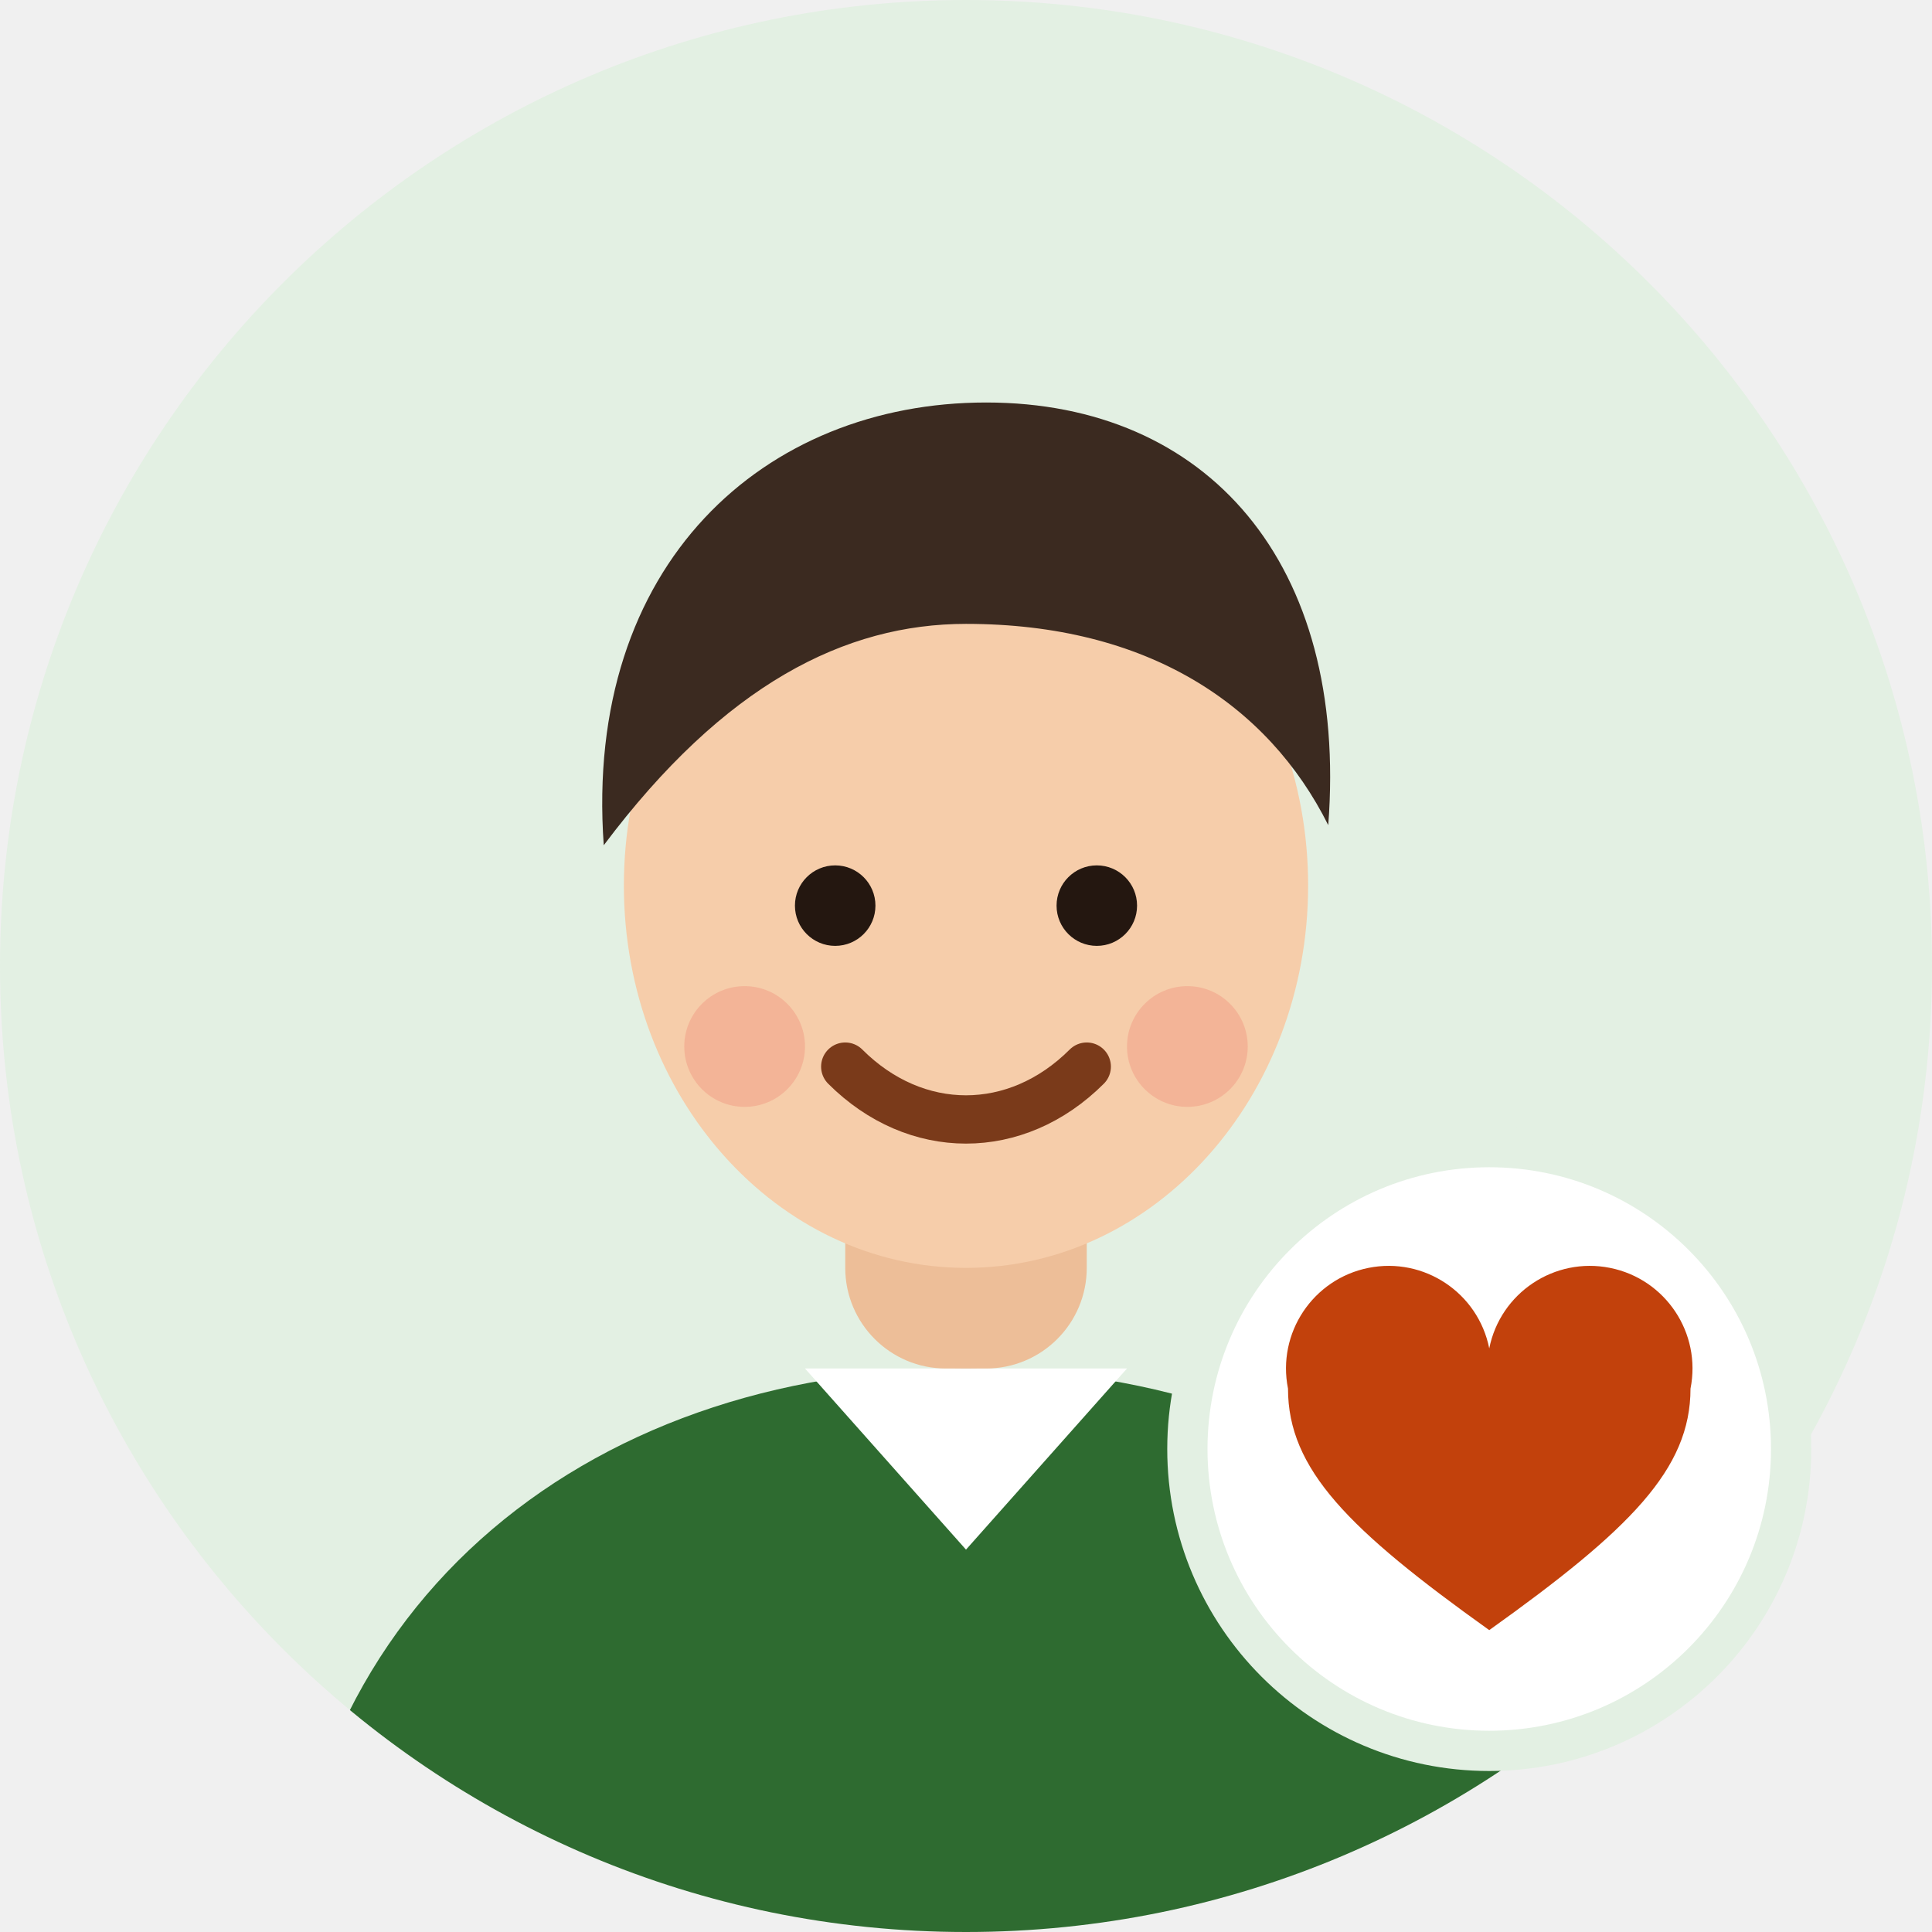
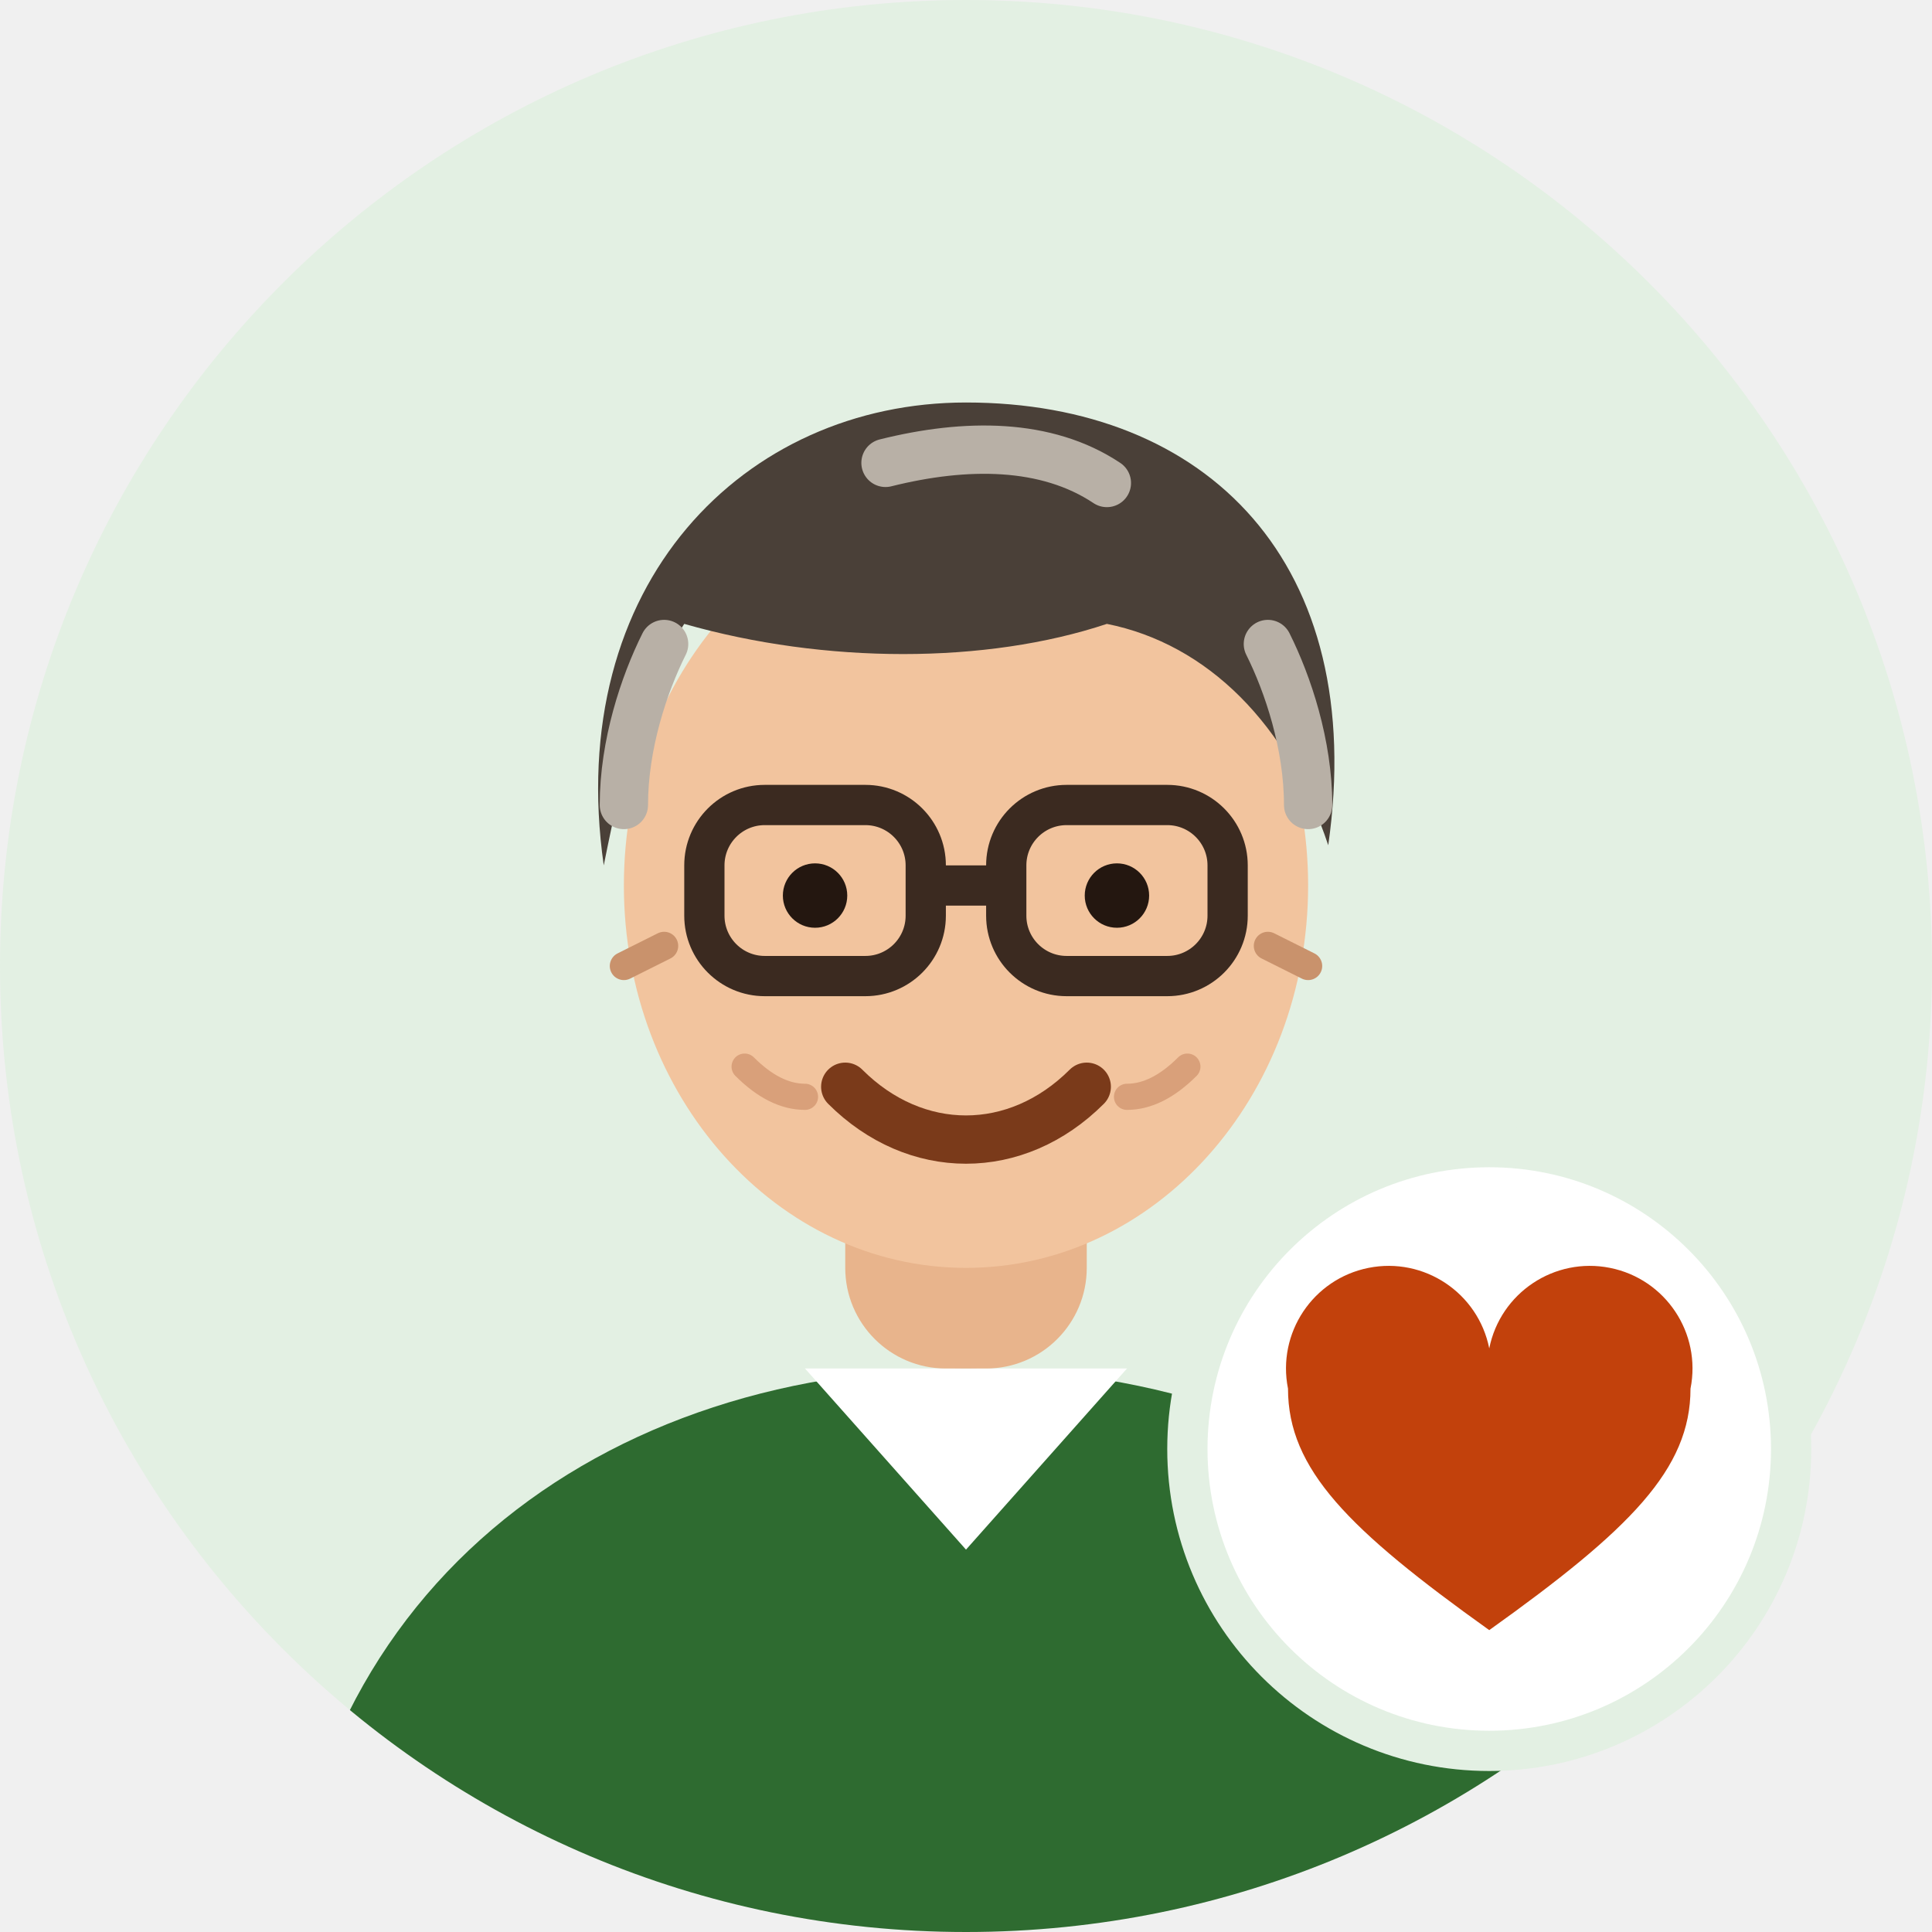
<svg xmlns="http://www.w3.org/2000/svg" viewBox="0 0 96 96" role="img" aria-label="보호자">
  <circle cx="48" cy="48" r="48" fill="#E3F0E3" />
  <clipPath id="c">
    <circle cx="48" cy="48" r="48" />
  </clipPath>
  <g clip-path="url(#c)">
    <path d="M14 100c0-20 15-32 34-32s34 12 34 32z" fill="#2E6B30" />
    <path d="M40 68l8 9 8-9" fill="#FFFFFF" />
-     <rect x="42" y="56" width="12" height="12" rx="5" fill="#EDBE98" />
-     <ellipse cx="48" cy="44" rx="17" ry="19" fill="#F6CDAA" />
-     <path d="M30 42c-1-14 8-22 19-22 11 0 18 8 17 21-3-6-9-10-18-10-6 0-12 3-18 11z" fill="#3B2A20" />
-     <circle cx="41.5" cy="45" r="2" fill="#241710" />
-     <circle cx="54.5" cy="45" r="2" fill="#241710" />
-     <circle cx="37" cy="52" r="3" fill="#F2A48A" opacity=".6" />
-     <circle cx="59" cy="52" r="3" fill="#F2A48A" opacity=".6" />
-     <path d="M42 53c3.5 3.5 8.5 3.5 12 0" fill="none" stroke="#7A3A1A" stroke-width="2.4" stroke-linecap="round" />
+     <rect x="42" y="56" width="12" height="12" rx="5" fill="#E8B48C" />
+     <ellipse cx="48" cy="44" rx="17" ry="19" fill="#F2C49E" />
+     <path d="M30 43c-2-14 7-23 18-23 12 0 20 8 18 22-2-6-6-10-11-11-6 2-14 2-21 0-2 3-3 7-4 12z" fill="#4A4038" />
+     <path d="M31 40c0-3 1-6 2-8M65 40c0-3-1-6-2-8M44 23c4-1 8-1 11 1" fill="none" stroke="#B8B0A6" stroke-width="2.4" stroke-linecap="round" />
+     <g fill="none" stroke="#3B2A20" stroke-width="2">
+       <rect x="35" y="40" width="11" height="8.5" rx="3" />
+       <rect x="50" y="40" width="11" height="8.5" rx="3" />
+       <path d="M46 44h4" />
+     </g>
+     <circle cx="40.5" cy="44.5" r="1.6" fill="#241710" />
+     <circle cx="55.5" cy="44.5" r="1.6" fill="#241710" />
+     <path d="M33 47l-2 1M63 47l2 1" stroke="#C9926C" stroke-width="1.4" stroke-linecap="round" />
+     <path d="M37 53c1 1 2 1.5 3 1.5M59 53c-1 1-2 1.5-3 1.5" stroke="#D9A07A" stroke-width="1.3" stroke-linecap="round" fill="none" />
+     <path d="M42 54c3.5 3.5 8.5 3.5 12 0" fill="none" stroke="#7A3A1A" stroke-width="2.4" stroke-linecap="round" />
  </g>
  <circle cx="74" cy="72" r="15" fill="#FFFFFF" stroke="#E3F0E3" stroke-width="2" />
  <path d="M74 81c-7-5-10-8-10-12a5 5 0 0 1 10-2 5 5 0 0 1 10 2c0 4-3 7-10 12z" fill="#C2410C" />
</svg>
